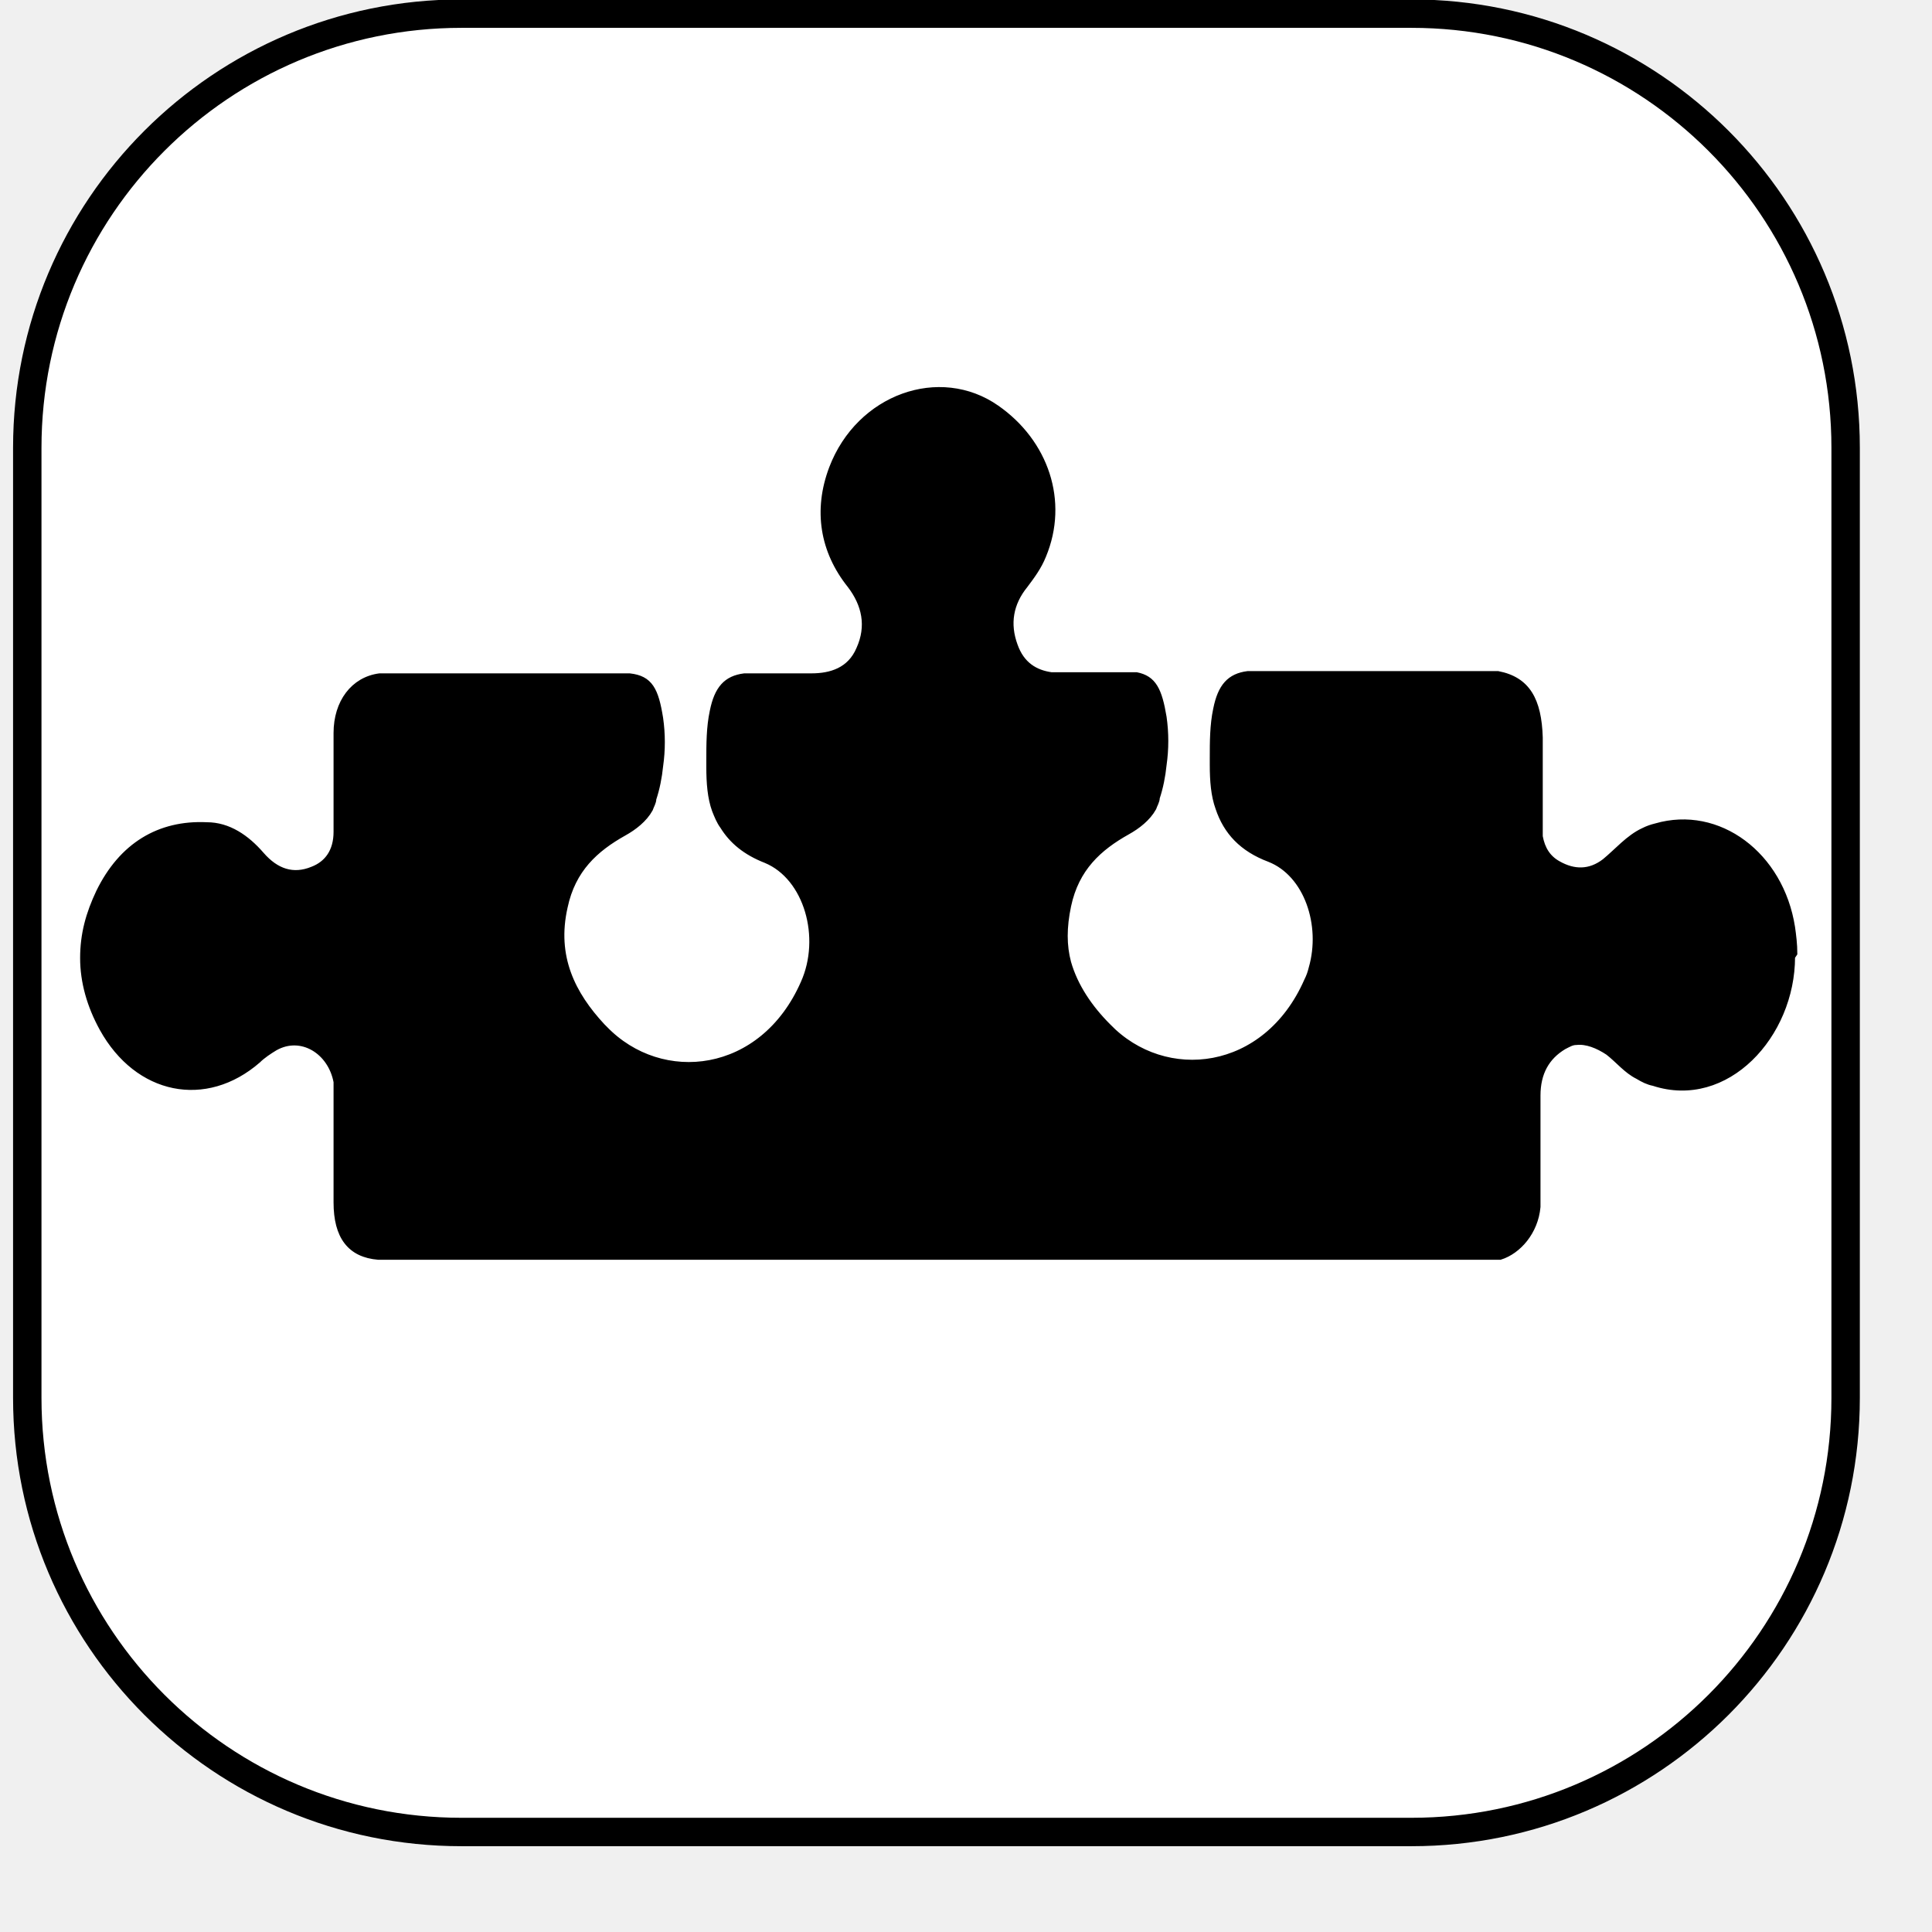
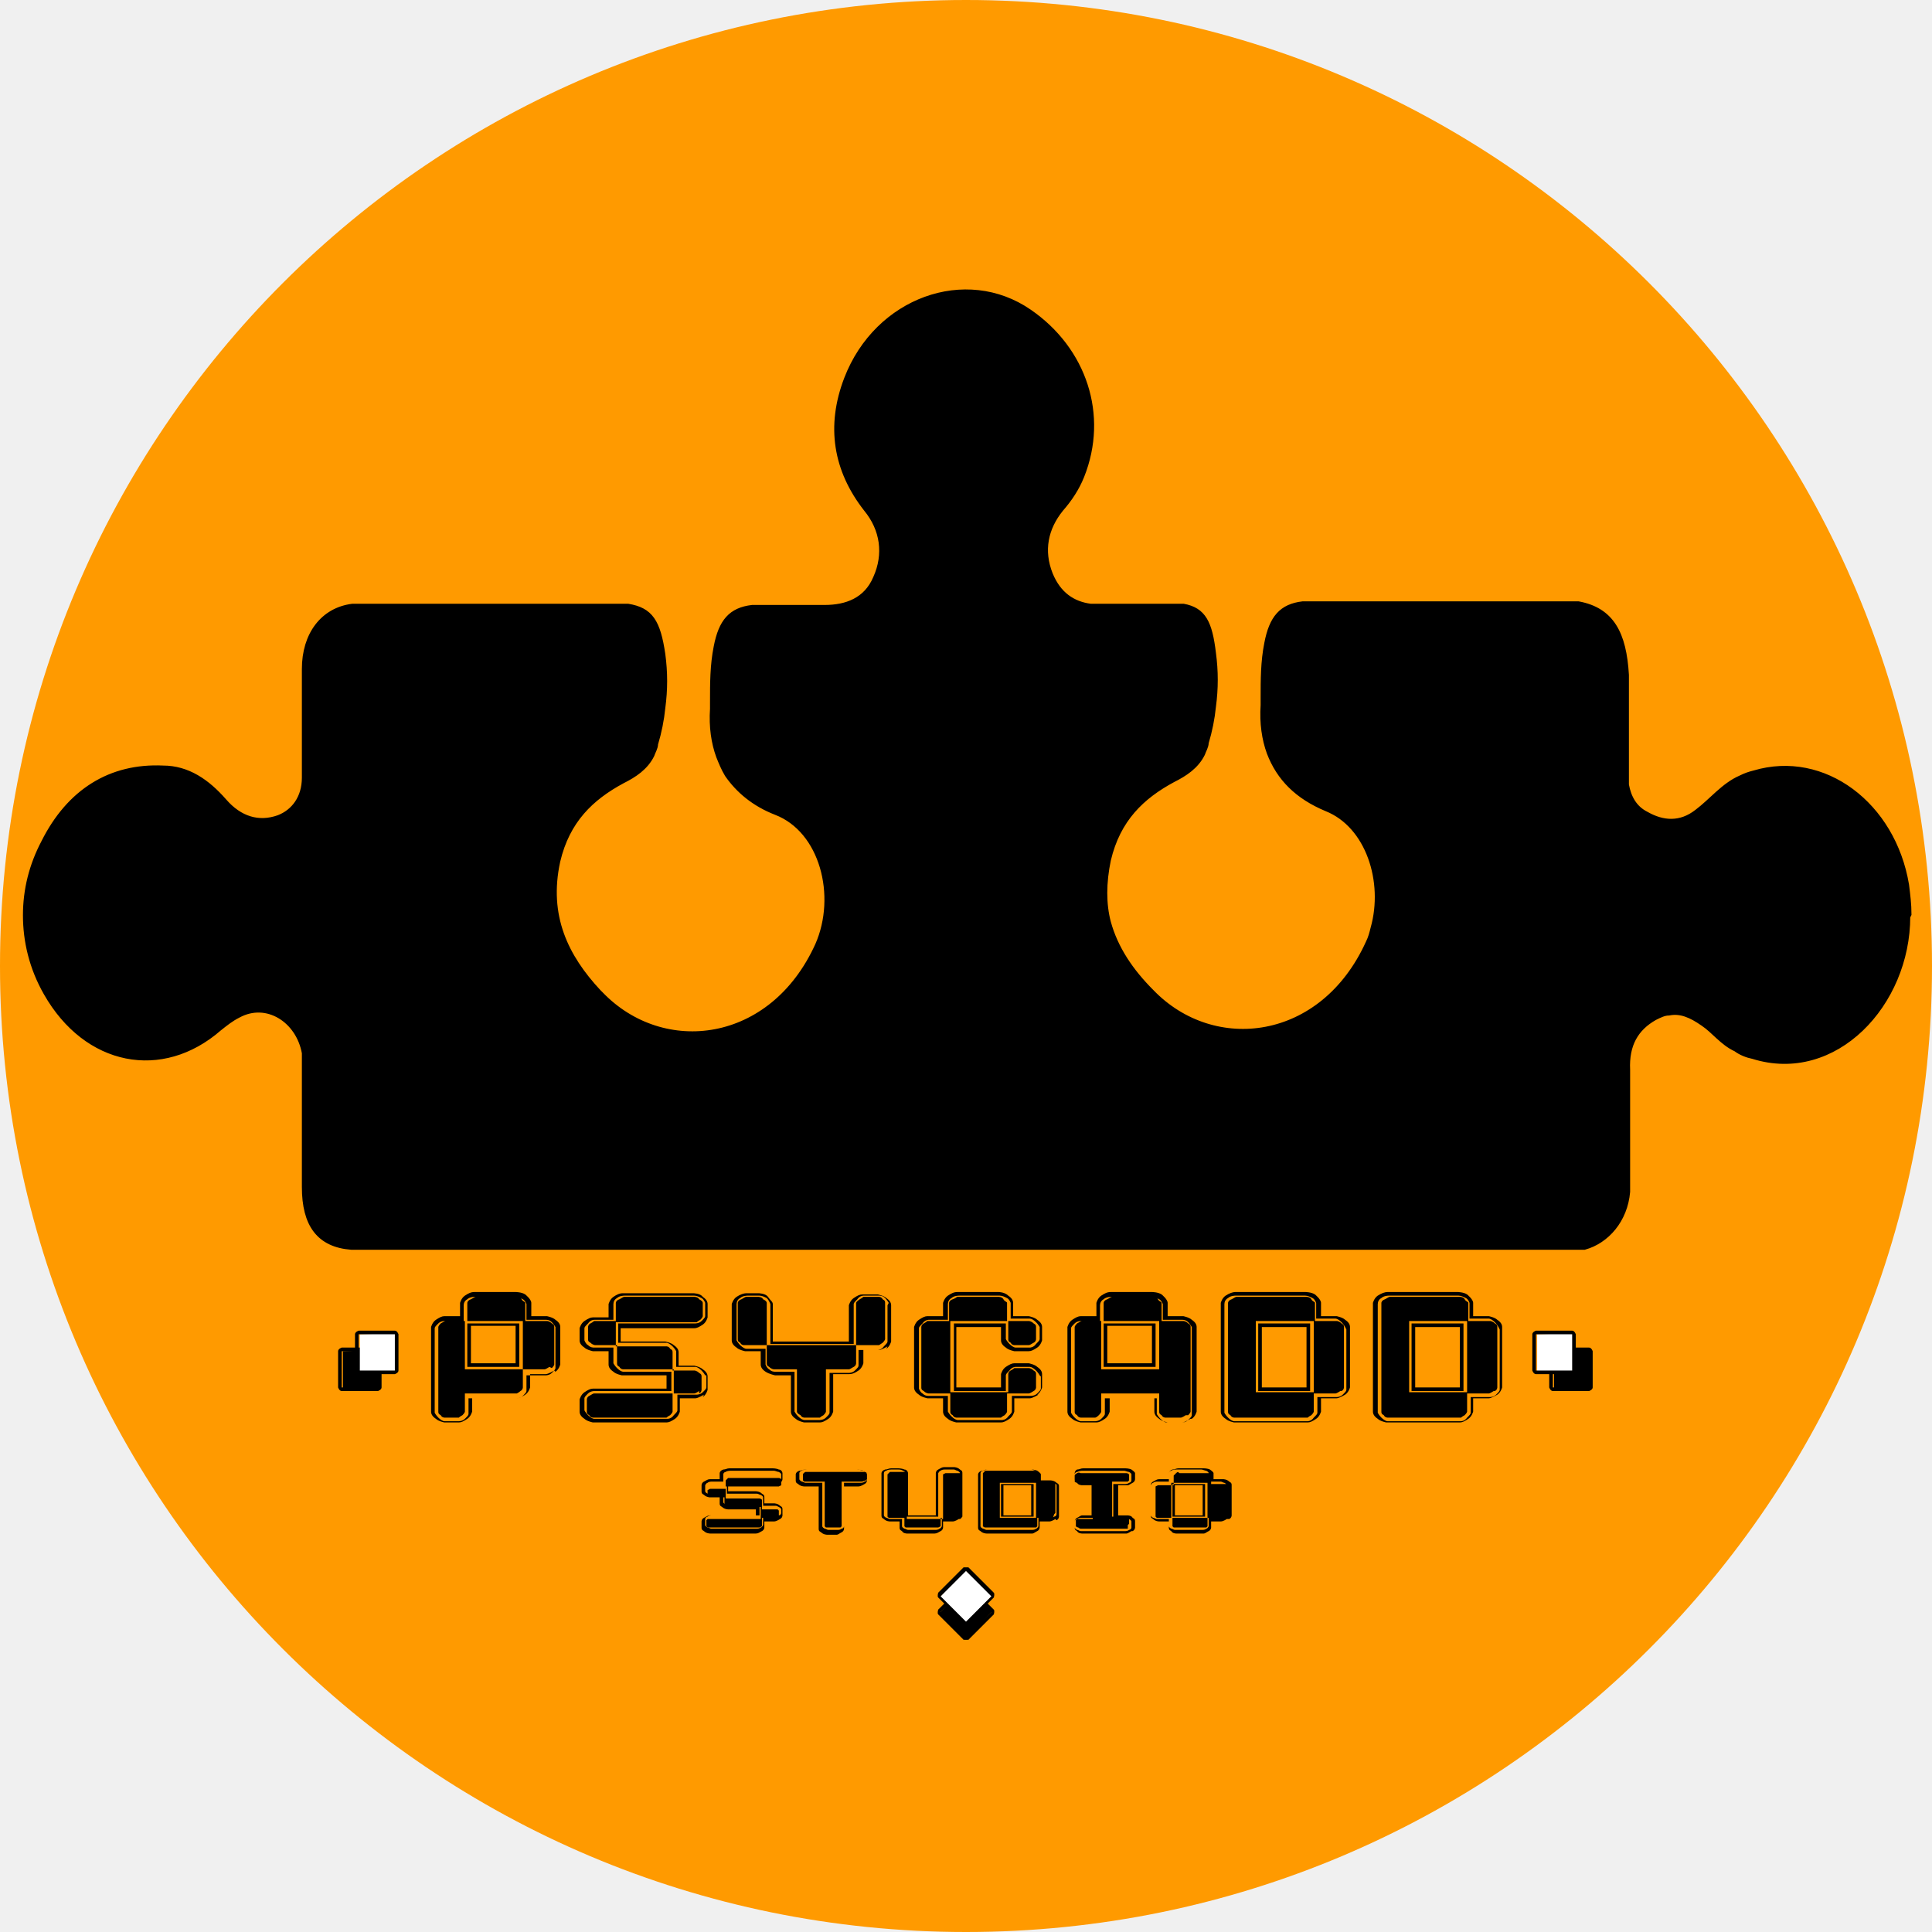
- <svg xmlns="http://www.w3.org/2000/svg" id="Layer_1" data-name="Layer 1" viewBox="312 0 17 17">
+ <svg xmlns="http://www.w3.org/2000/svg" id="Layer_1" data-name="Layer 1" viewBox="0 0 16 16">
  <defs>
    <style>
      .cls-1 {
-         stroke-width: .05px;
-       }
- 
-       .cls-1, .cls-2 {
-         stroke: #000;
-         stroke-miterlimit: 10;
+         fill: #fff;
      }

      .cls-2 {
-         fill: #fff;
-         stroke-width: .25px;
+         stroke: #000;
+         stroke-miterlimit: 10;
+         stroke-width: .06px;
+       }
+ 
+       .cls-3 {
+         fill: #ff9a00;
      }
    </style>
  </defs>
-   <rect class="cls-2" x="312.24" y=".12" width="16" height="16" rx="3.82" ry="3.82" />
-   <path class="cls-1" d="M327.77,8.42c0,.69-.58,1.32-1.22,1.11-.05-.01-.09-.03-.14-.06-.1-.05-.17-.14-.26-.21-.09-.06-.19-.1-.28-.09-.04,0-.07.02-.11.04-.15.09-.23.23-.23.43,0,.07,0,.14,0,.22v.67s0,0,0,.01c0,.03,0,.05,0,.08h0s0,0,0,0c-.02.22-.17.39-.33.44h-9.87c-.25-.02-.37-.18-.37-.48,0-.21,0-.43,0-.64,0-.11,0-.23,0-.34,0-.03,0-.06,0-.08-.05-.27-.31-.43-.54-.3-.05.03-.11.07-.15.11-.46.4-1.06.28-1.37-.28-.11-.2-.17-.41-.17-.62s.05-.39.14-.58c.2-.41.53-.61.95-.59.19,0,.35.11.48.26.13.15.28.2.45.13.13-.05.21-.16.21-.33,0-.02,0-.04,0-.05,0-.05,0-.09,0-.14,0-.13,0-.25,0-.38,0-.1,0-.2,0-.3,0-.27.15-.47.38-.5h2.2c.18.02.23.12.27.37.02.14.02.28,0,.42-.01.1-.03.2-.06.29,0,.03-.02.06-.03.09-.05.09-.14.16-.23.21-.25.14-.45.32-.52.65-.1.44.07.77.33,1.05,0,0,.01.01.02.02.5.52,1.39.42,1.75-.4.18-.4.03-.93-.33-1.08-.18-.07-.3-.17-.38-.3-.03-.04-.05-.09-.07-.14-.04-.11-.05-.24-.05-.38,0-.02,0-.04,0-.06,0-.14,0-.29.03-.43.04-.2.12-.29.28-.31.02,0,.03,0,.05,0,.18,0,.36,0,.54,0,.17,0,.34-.05.42-.24.09-.2.05-.39-.08-.56-.24-.3-.3-.66-.16-1.03.24-.63.95-.88,1.45-.53.43.3.61.82.41,1.3-.04.1-.1.18-.16.26-.13.16-.16.34-.09.53.06.17.18.24.32.26.02,0,.05,0,.07,0,.05,0,.09,0,.14,0,.18,0,.36,0,.54,0,.15.03.2.13.24.37.02.14.02.28,0,.42-.01.1-.03.2-.06.29,0,.03-.02.06-.03.09-.05.09-.14.16-.23.21-.25.14-.45.32-.52.65-.04.19-.04.35,0,.5.06.21.19.4.35.56.5.52,1.39.42,1.75-.4.02-.04.03-.07.04-.11.11-.38-.04-.83-.37-.96-.24-.09-.38-.24-.45-.45-.04-.11-.05-.24-.05-.38,0-.02,0-.04,0-.06,0-.14,0-.29.03-.43.04-.2.12-.29.28-.31h2.2c.26.05.36.23.37.56v.58s0,.03,0,.04c0,.05,0,.09,0,.14,0,.04,0,.08,0,.11.02.11.07.19.16.24.14.08.28.08.41-.02.11-.09.21-.21.34-.27.04-.02.07-.03.11-.04.55-.16,1.1.25,1.2.89.01.07.02.15.02.23Z" />
+   <circle class="cls-3" cx="8" cy="8" r="8" />
+   <g>
+     <g>
+       <path d="M2.84,11.5v-.31s.3-.01.3-.01v.31s0,.01,0,.01h-.3Z" />
+       <path d="M3.13,11.19v.3h-.3v-.3h.3M3.13,11.16h-.3s-.03.01-.03.03v.3s.01.03.03.03h.3s.03-.01.03-.03v-.3s-.01-.03-.03-.03h0Z" />
+     </g>
+     <g>
+       <polygon points="7.99 13.57 7.78 13.36 7.99 13.13 8.22 13.34 8.01 13.57 8 13.58 7.99 13.57" />
+       <path d="M8,13.14l.21.21-.21.21-.21-.21.21-.21M8,13.12s-.01,0-.02,0l-.21.21s-.01.03,0,.04l.21.21s.01,0,.02,0,.01,0,.02,0l.21-.21s.01-.03,0-.04l-.21-.21s-.01,0-.02,0h0Z" />
+     </g>
+     <g>
+       <path d="M12.87,11.5v-.31s.3-.01.3-.01v.31s0,.01,0,.01h-.3Z" />
+       <path d="M13.16,11.19v.3h-.3v-.3h.3M13.16,11.16h-.3s-.03.01-.03.03v.3s.01.03.03.03h.3s.03-.01.03-.03v-.3s-.01-.03-.03-.03h0Z" />
+     </g>
+     <g>
+       <path class="cls-1" d="M2.98,11.36v-.31s.3-.01.3-.01v.31s0,.01,0,.01h-.3Z" />
+       <path d="M3.27,11.05v.3h-.3v-.3h.3M3.27,11.02h-.3s-.03.01-.03.03v.3s.01.03.03.03h.3s.03-.01.03-.03v-.3s-.01-.03-.03-.03h0Z" />
+     </g>
+     <g>
+       <polygon class="cls-1" points="7.99 13.43 7.78 13.23 7.99 13 8.22 13.21 8.01 13.43 8 13.44 7.99 13.43" />
+       <path d="M8,13.01l.21.21-.21.21-.21-.21.21-.21M8,12.98s-.01,0-.02,0l-.21.21s-.01.03,0,.04l.21.21s.01,0,.02,0,.01,0,.02,0l.21-.21s.01-.03,0-.04l-.21-.21s-.01,0-.02,0h0Z" />
+     </g>
+     <g>
+       <path class="cls-1" d="M12.73,11.36v-.31s.3-.01.3-.01v.31s0,.01,0,.01h-.3Z" />
+       <path d="M13.02,11.05v.3h-.3v-.3h.3M13.02,11.02h-.3s-.03.01-.03.03v.3s.01.03.03.03h.3s.03-.01.03-.03v-.3s-.01-.03-.03-.03h0Z" />
+     </g>
+     <path class="cls-2" d="M15.79,7.59c0,.72-.6,1.36-1.27,1.15-.05-.01-.1-.03-.14-.06-.11-.05-.18-.15-.27-.21-.1-.07-.19-.11-.29-.09-.04,0-.08.02-.12.04-.16.09-.24.23-.23.44,0,.07,0,.15,0,.22v.7s0,0,0,.01c0,.03,0,.05,0,.08h0s0,0,0,0c-.02.23-.17.4-.35.45H2.91c-.26-.02-.38-.18-.38-.49,0-.22,0-.44,0-.66,0-.12,0-.24,0-.36,0-.03,0-.06,0-.09-.05-.28-.32-.45-.56-.32-.06.03-.11.07-.16.11-.47.41-1.09.29-1.42-.29-.12-.21-.17-.43-.17-.64s.05-.41.15-.6c.21-.42.55-.63.98-.61.2,0,.36.11.5.27.13.15.29.2.46.14.13-.05.22-.17.22-.34,0-.02,0-.04,0-.06,0-.05,0-.1,0-.14,0-.13,0-.26,0-.39,0-.1,0-.21,0-.31,0-.28.15-.48.39-.51h2.28c.18.03.24.12.28.39.02.15.02.29,0,.44-.01.1-.03.2-.06.3,0,.03-.02.06-.03.09-.05.1-.14.16-.24.21-.26.14-.46.33-.54.67-.1.46.07.8.34,1.09,0,0,.01.01.02.02.52.54,1.43.43,1.81-.41.18-.41.04-.96-.35-1.11-.18-.07-.31-.18-.4-.31-.03-.05-.05-.1-.07-.15-.04-.11-.06-.24-.05-.39,0-.02,0-.04,0-.06,0-.15,0-.3.03-.45.04-.21.12-.3.29-.32.02,0,.03,0,.05,0,.18,0,.37,0,.55,0,.18,0,.35-.06.43-.25.09-.2.06-.41-.08-.58-.25-.32-.31-.68-.16-1.07.25-.65.98-.91,1.5-.55.45.31.63.85.43,1.35-.04.1-.1.19-.17.27-.13.16-.17.35-.09.55.07.17.19.25.34.27.02,0,.05,0,.08,0,.05,0,.09,0,.14,0,.19,0,.37,0,.55,0,.16.03.21.13.24.38.02.15.02.29,0,.44-.01.1-.03.2-.06.3,0,.03-.02.06-.03.09-.05.1-.14.16-.24.21-.26.14-.46.33-.54.67-.04.19-.04.37,0,.52.06.22.19.41.36.58.52.54,1.43.43,1.81-.41.02-.04.03-.08.04-.12.11-.39-.04-.86-.39-1-.24-.1-.39-.25-.47-.46-.04-.11-.06-.24-.05-.39,0-.02,0-.04,0-.06,0-.15,0-.3.03-.45.04-.21.12-.3.29-.32h2.28c.27.05.37.24.39.58v.6s0,.03,0,.04c0,.05,0,.1,0,.15,0,.04,0,.08,0,.12.02.11.07.2.17.25.14.08.29.09.43-.02.12-.09.22-.22.36-.28.04-.02.07-.03.11-.04.57-.17,1.14.26,1.25.92.01.08.02.16.02.24Z" />
+     <path d="M4.59,11.35s-.05.03-.07.03h-.13v.11s-.01.04-.04.06c-.03.02-.05.03-.07.03h-.37v.11s-.01.04-.04.06c-.03.02-.05.03-.07.03h-.12s-.05-.01-.07-.03c-.03-.02-.04-.04-.04-.06v-.7s.01-.04.04-.06c.03-.02.05-.03.07-.03h.13v-.11s.01-.04.04-.06c.03-.02.05-.03.08-.03h.34s.05,0,.08.02h0s.05.04.05.07v.11h.13s.05.01.07.03c.03.02.04.04.04.06v.31s-.01.04-.04.06ZM4.6,10.99s-.01-.02-.03-.04c-.02-.02-.04-.02-.05-.02h-.16v-.13s-.01-.03-.03-.04c-.02-.01-.04-.02-.06-.02h-.34s-.04,0-.06.02c-.02.01-.03.03-.03.05v.13h-.16s-.03,0-.05.02c-.02.02-.03.03-.03.04v.7s.01.02.03.04c.02.02.04.03.05.03h.12s.03,0,.05-.02c.02-.02.03-.03.03-.04v-.13h.4s.03,0,.05-.02c.02-.02.03-.03.03-.04v-.13h.16s.03,0,.05-.02c.02-.02.03-.03.03-.04v-.31ZM4.55,11.32s-.03.02-.04.02h-.18v.15s0,.02-.02.03c-.01.01-.03.02-.03.02h-.43v.15s0,.01-.02.03c-.02.01-.03.02-.03.02h-.12s-.02,0-.03-.02c-.02-.01-.02-.02-.02-.03v-.7s0-.01.02-.03c.02-.01.03-.02.04-.02h.18v-.15s0-.02.03-.03c.02-.01.03-.02.04-.02h.34s.03,0,.04.02.03.02.03.03v.15h.18s.02,0,.04.02c.02.01.02.02.02.03v.31s0,.01-.02.03ZM4.33,10.94h-.48v.4h.48v-.4ZM3.87,10.96h.43v.36h-.43v-.36ZM3.9,11.29h.37v-.31h-.37v.31Z" />
+     <path d="M5.83,11.55s-.05.03-.07.03h-.13v.11s-.01.04-.04.06c-.03.02-.05.03-.07.03h-.61s-.05-.01-.07-.03c-.03-.02-.04-.04-.04-.06v-.1s.01-.04.04-.06c.03-.02.05-.03.07-.03h.61v-.11h-.37s-.05-.01-.07-.03c-.03-.02-.04-.04-.04-.06v-.11h-.13s-.05-.01-.07-.03c-.03-.02-.04-.04-.04-.06v-.1s.01-.04.04-.06c.03-.02.05-.03.07-.03h.13v-.11s.01-.04.04-.06c.03-.02.05-.03.08-.03h.58s.06,0,.08.03c.03.02.04.04.04.06v.11s-.01.04-.04.06c-.03.02-.05.03-.07.03h-.61v.11h.37s.05.01.07.03c.03.02.04.04.04.06v.11h.13s.05.01.07.03c.03.02.04.04.04.06v.11s-.01.04-.04.06ZM5.84,11.39s-.01-.02-.03-.04-.04-.03-.05-.03h-.16v-.13s-.01-.02-.03-.04c-.02-.02-.04-.03-.05-.03h-.4v-.16h.64s.03,0,.05-.02c.02-.02.03-.03.03-.04v-.11s-.01-.03-.03-.04c-.02-.01-.04-.02-.06-.02h-.58s-.04,0-.06.02c-.02.01-.03.03-.03.05v.13h-.16s-.03,0-.05.03c-.02.02-.03.03-.03.04v.1s.01.03.03.04c.02.02.04.02.05.02h.16v.13s.01.02.03.04c.02.02.04.03.05.03h.4v.16h-.64s-.03,0-.05.02c-.02.02-.03.03-.03.04v.1s.01.02.03.04c.02.02.04.03.05.03h.61s.03,0,.05-.03c.02-.02.03-.03.03-.04v-.13h.16s.03,0,.05-.02c.02-.02.03-.03.03-.04v-.1ZM5.79,11.52s-.03.02-.04.02h-.18v.15s0,.01-.02.03c-.02.01-.03.02-.03.02h-.61s-.02,0-.03-.02c-.02-.01-.02-.02-.02-.03v-.1s0-.02.02-.03c.02-.01.03-.02.04-.02h.66v-.2h-.42s-.02,0-.03-.02c-.02-.01-.02-.02-.02-.03v-.15h-.18s-.02,0-.04-.02c-.02-.01-.02-.02-.02-.03v-.1s0-.02.02-.03c.02-.01.03-.02.03-.02h.18v-.15s0-.02.03-.03c.02-.01.03-.02.04-.02h.58s.03,0,.04.02c.02.01.03.02.03.03v.11s0,.01-.02.03c-.02.01-.03.02-.03.02h-.67v.2h.42s.02,0,.03.02c.02.01.02.02.02.03v.15h.18s.02,0,.04.02c.02.01.02.02.02.03v.11s0,.02-.02.03Z" />
+     <path d="M7.35,11.15s-.05.03-.07.03h-.13v.11s-.01.04-.04.06c-.03.02-.05.03-.08.03h-.13v.31s-.01.04-.04.06c-.03.02-.05.03-.07.03h-.13s-.05-.01-.07-.03c-.03-.02-.04-.04-.04-.06v-.3h-.13s-.05-.01-.08-.03c-.03-.02-.04-.04-.04-.06v-.11h-.13s-.05-.01-.07-.03c-.03-.02-.04-.04-.04-.06v-.3s.01-.04.04-.06.06-.03.08-.03h.1s.06,0,.08.03.04.04.04.06v.31h.63v-.3s.01-.04.04-.06.05-.03.07-.03h.13s.05.01.07.03c.03.02.04.04.04.06v.3s-.01.04-.04.06ZM7.36,10.79s-.01-.02-.03-.04c-.02-.02-.04-.02-.05-.02h-.13s-.03,0-.05.03c-.02.02-.03.03-.03.04v.33h-.69v-.33s-.01-.03-.03-.05c-.02-.01-.04-.02-.06-.02h-.1s-.04,0-.06.02c-.02.01-.03.03-.03.05v.3s.01.02.03.04c.02.02.04.03.05.03h.16v.13s.01.03.03.04c.02.02.04.02.05.02h.16v.33s.01.02.03.04c.02.02.04.03.05.03h.13s.03,0,.05-.02c.02-.02.03-.03.03-.04v-.33h.16s.03,0,.05-.02c.02-.02.03-.03.03-.04v-.13h.16s.03,0,.05-.03c.02-.02.03-.03.03-.04v-.3ZM7.31,11.12s-.03.02-.03.02h-.19v.15s0,.02-.02.03c-.02.01-.03.02-.04.02h-.19v.35s0,.01-.02.03c-.02.01-.03.02-.03.02h-.13s-.02,0-.03-.02c-.02-.01-.03-.02-.03-.03v-.35h-.19s-.02,0-.04-.02c-.02-.01-.02-.02-.02-.03v-.15h-.19s-.02,0-.03-.02c-.02-.01-.02-.02-.02-.03v-.3s0-.02.03-.03c.02-.01.03-.02.04-.02h.1s.03,0,.04.02c.02.01.03.02.03.03v.35h.74v-.35s0-.01.03-.03c.02-.01.03-.02.03-.02h.13s.02,0,.03.02c.02.01.02.02.02.03v.3s0,.01-.02.03Z" />
+     <path d="M8.6,11.55s-.05.03-.07.03h-.13v.11s-.01.04-.04.06c-.03.02-.05.03-.07.03h-.37s-.05-.01-.07-.03c-.03-.02-.04-.04-.04-.06v-.11h-.13s-.05-.01-.07-.03c-.03-.02-.04-.04-.04-.06v-.5s.01-.04.04-.06c.03-.02.05-.03.07-.03h.13v-.11s.01-.04.04-.06c.03-.02.05-.03.08-.03h.34s.05,0,.08.03c.03.02.04.04.04.06v.11h.13s.05.01.07.03c.03.02.04.04.04.06v.11s-.01.04-.04.06-.05.03-.07.03h-.12s-.05-.01-.07-.03c-.03-.02-.04-.04-.04-.06v-.11h-.37v.5h.37v-.11s.01-.04.04-.06c.03-.02.05-.03.07-.03h.12s.05.01.07.03c.03.02.04.04.04.06v.11s-.01.04-.04.06ZM8.61,11.39s-.01-.02-.03-.04c-.02-.02-.04-.03-.05-.03h-.12s-.03,0-.05.03c-.02.02-.03.03-.03.04v.13h-.43v-.56h.43v.13s.01.02.03.04c.02.02.04.03.05.03h.12s.03,0,.05-.03c.02-.02.03-.03.03-.04v-.1s-.01-.02-.03-.04c-.02-.02-.04-.03-.05-.03h-.16v-.13s-.01-.03-.03-.04c-.02-.01-.04-.02-.06-.02h-.34s-.04,0-.06.02c-.02.01-.03.03-.03.05v.13h-.16s-.03,0-.05.03c-.02.02-.03.03-.03.04v.5s.01.03.03.04c.02.02.04.02.05.02h.16v.13s.01.02.03.04c.02.02.04.03.05.03h.37s.03,0,.05-.03c.02-.02.03-.03.03-.04v-.13h.16s.03,0,.05-.02c.02-.02.03-.03.03-.04v-.1ZM8.56,11.52s-.03.02-.04.02h-.18v.15s0,.01-.02.03c-.02.01-.03.02-.03.02h-.37s-.02,0-.03-.02c-.02-.01-.02-.02-.02-.03v-.15h-.18s-.02,0-.04-.02c-.02-.01-.02-.02-.02-.03v-.5s0-.02.02-.03c.02-.01.03-.02.03-.02h.18v-.15s0-.02.03-.03.03-.02.04-.02h.34s.03,0,.04.02.03.02.03.03v.15h.18s.02,0,.04.02c.02.01.02.02.02.03v.1s0,.02-.02.03c-.02.01-.03.02-.04.02h-.12s-.02,0-.03-.02c-.02-.01-.02-.02-.02-.03v-.15h-.48v.59h.48v-.15s0-.02.02-.03c.02-.01.03-.02.03-.02h.12s.02,0,.04.02c.02.01.02.02.02.03v.11s0,.02-.02.03Z" />
+     <path d="M9.86,11.75s-.05.03-.07.03h-.12s-.05-.01-.07-.03c-.03-.02-.04-.04-.04-.06v-.11h-.37v.11s-.01.04-.04.06c-.03.02-.05.03-.07.03h-.13s-.05-.01-.07-.03c-.03-.02-.04-.04-.04-.06v-.7s.01-.04.04-.06c.03-.02.05-.03.07-.03h.13v-.11s.01-.04.04-.06c.03-.02.05-.03.08-.03h.34s.05,0,.08.02h0s.05.04.05.07v.11h.13s.05.01.07.03c.03.02.04.04.04.06v.7s-.01.04-.04.06ZM9.87,10.99s-.01-.02-.03-.04c-.02-.02-.04-.02-.05-.02h-.16v-.13s-.01-.03-.03-.04c-.02-.01-.04-.02-.06-.02h-.34s-.04,0-.06.02c-.02.01-.03.03-.03.05v.13h-.16s-.03,0-.05.02c-.02.02-.03.03-.03.04v.7s.01.02.03.04c.02.02.04.03.05.03h.12s.03,0,.05-.02c.02-.02.03-.03.03-.04v-.13h.43v.13s.01.02.03.04c.02.02.04.03.05.03h.13s.03,0,.05-.02c.02-.02.03-.03.03-.04v-.7ZM9.82,11.72s-.03.02-.04.02h-.13s-.02,0-.03-.02c-.02-.01-.02-.02-.02-.03v-.15h-.48v.15s0,.01-.02.03-.03.02-.03.02h-.12s-.02,0-.03-.02c-.02-.01-.02-.02-.02-.03v-.7s0-.01.02-.03c.02-.01.03-.02.04-.02h.18v-.15s0-.02.03-.03c.02-.01.03-.02.04-.02h.34s.03,0,.04.02.03.02.03.03v.15h.18s.02,0,.04.02c.02.01.02.02.02.03v.7s0,.01-.02.03ZM9.6,10.94h-.48v.4h.48v-.4ZM9.14,10.96h.43v.36h-.43v-.36ZM9.17,11.29h.37v-.31h-.37v.31Z" />
+     <path d="M11.14,11.55s-.05.03-.07.03h-.13v.11s-.01.04-.04.06c-.03.02-.05.03-.07.03h-.61s-.05-.01-.07-.03c-.03-.02-.04-.04-.04-.06v-.9s.01-.04.04-.06c.03-.02.06-.03.08-.03h.58s.05,0,.08.02h0s.05.04.05.07v.11h.13s.05.01.07.03c.03.02.04.04.04.06v.5s-.01.04-.04.06ZM11.14,10.99s-.01-.02-.03-.04c-.02-.02-.04-.03-.05-.03h-.16v-.13s-.01-.03-.03-.04c-.02-.01-.04-.02-.06-.02h-.58s-.04,0-.06.02c-.02.01-.03.03-.03.05v.9s.01.02.03.04c.02.02.04.03.05.03h.61s.03,0,.05-.03c.02-.02.03-.03.03-.04v-.13h.16s.03,0,.05-.02c.02-.02.03-.03.03-.04v-.5ZM11.1,11.52s-.03.02-.04.02h-.18v.15s0,.01-.02.03c-.02.01-.03.02-.03.02h-.61s-.02,0-.03-.02c-.02-.01-.02-.02-.02-.03v-.9s0-.02.03-.03c.02-.01.03-.02.04-.02h.58s.03,0,.04.02.03.02.03.03v.15h.18s.02,0,.04.02c.02.01.02.02.02.03v.5s0,.02-.02.03ZM10.88,10.94h-.48v.59h.48v-.59ZM10.42,10.96h.43v.56h-.43v-.56ZM10.45,11.49h.37v-.5h-.37v.5Z" />
+     <path d="M12.4,11.55s-.05.03-.07.03h-.13v.11s-.01.04-.04.06c-.03.02-.05.03-.07.03h-.61s-.05-.01-.07-.03c-.03-.02-.04-.04-.04-.06v-.9s.01-.04.04-.06c.03-.02.06-.03.08-.03h.58s.05,0,.08.02h0s.05.04.05.07v.11h.13s.05.01.07.03c.03.02.04.04.04.06v.5s-.01.04-.04.06ZM12.41,10.99s-.01-.02-.03-.04c-.02-.02-.04-.03-.05-.03h-.16v-.13s-.01-.03-.03-.04c-.02-.01-.04-.02-.06-.02h-.58s-.04,0-.06.02c-.02.01-.03.03-.03.05v.9s.01.02.03.04c.02.02.04.03.05.03h.61s.03,0,.05-.03c.02-.02.03-.03.03-.04v-.13h.16s.03,0,.05-.02c.02-.02.03-.03.03-.04v-.5ZM12.37,11.52s-.03.02-.04.02h-.18v.15s0,.01-.02.03c-.02.01-.03.02-.03.02h-.61s-.02,0-.03-.02c-.02-.01-.02-.02-.02-.03v-.9s0-.02.03-.03c.02-.01.03-.02.04-.02h.58s.03,0,.04.02.03.02.03.03v.15h.18s.02,0,.04.02c.02.01.02.02.02.03v.5s0,.02-.02.03ZM12.15,10.94h-.48v.59h.48v-.59ZM11.69,10.96h.43v.56h-.43v-.56ZM11.72,11.49h.37v-.5h-.37v.5Z" />
+     <g>
+       <path d="M6.46,12.58s-.03.02-.05.02h-.08v.05s0,.02-.02.03c-.02.01-.03.02-.05.02h-.38s-.03,0-.05-.02c-.02-.01-.02-.02-.02-.03v-.05s0-.02.02-.03c.02-.01.03-.02.05-.02h.38v-.05h-.23s-.03,0-.05-.02c-.02-.01-.02-.02-.02-.03v-.05h-.08s-.03,0-.05-.02c-.02-.01-.02-.02-.02-.03v-.05s0-.02.02-.03c.02-.01.03-.02.05-.02h.08v-.05s0-.02.03-.03c.02,0,.03-.01.05-.01h.36s.03,0,.05.01c.02,0,.03.02.03.03v.05s0,.02-.02.03c-.02.01-.03.02-.05.02h-.38v.05h.23s.03,0,.05.02c.02.01.02.02.02.03v.05h.08s.03,0,.05.02c.02.01.02.02.02.03v.05s0,.02-.02.03ZM6.47,12.5s0-.01-.02-.02-.02-.01-.03-.01h-.1v-.07s0-.01-.02-.02c-.01,0-.02-.01-.03-.01h-.25v-.08h.4s.02,0,.03-.01c.01,0,.02-.01.02-.02v-.05s0-.01-.02-.02c-.01,0-.03-.01-.04-.01h-.36s-.03,0-.04.01c-.01,0-.02.01-.02.02v.06h-.1s-.02,0-.03.01c-.01,0-.02.02-.02.02v.05s0,.01.02.02c.01,0,.02.01.03.01h.1v.06s0,.01.02.02c.01,0,.02.01.03.01h.25v.08h-.4s-.02,0-.03.01c-.01,0-.02.01-.02.02v.05s0,.01.02.02c.01,0,.02.01.03.01h.38s.02,0,.03-.01c.01,0,.02-.02.02-.02v-.07h.1s.02,0,.03-.01c.01,0,.02-.01.02-.02v-.05ZM6.44,12.57s-.02,0-.02,0h-.11v.07s0,0-.02.01c-.01,0-.02,0-.02,0h-.38s-.01,0-.02,0c-.01,0-.02-.01-.02-.01v-.05s0,0,.01-.01c0,0,.02,0,.02,0h.42v-.1h-.26s-.01,0-.02,0c-.01,0-.02-.01-.02-.01v-.07h-.11s-.01,0-.02,0c0,0-.01-.01-.01-.01v-.05s0,0,.02-.01c.01,0,.02,0,.02,0h.11v-.07s0,0,.02-.02c.01,0,.02,0,.03,0h.36s.02,0,.03,0c.01,0,.02.01.02.01v.05s0,0-.02.01c-.01,0-.02,0-.02,0h-.42v.1h.26s.01,0,.02,0c.01,0,.02.01.02.01v.08h.11s.01,0,.02,0c0,0,.01.01.01.01v.05s0,0-.01.01Z" />
+       <path d="M7.16,12.29s-.03.02-.05.02h-.12v.35s0,.02-.02.03c-.02.01-.03.02-.04.02h-.08s-.03,0-.05-.02c-.02-.01-.02-.02-.02-.03v-.35h-.12s-.03,0-.05-.02c-.02-.01-.02-.02-.02-.03v-.05s0-.02.03-.03c.02,0,.03-.01.05-.01h.43s.03,0,.05.01h0s.03.02.03.03v.05s0,.02-.02.03ZM7.17,12.2s0-.01-.02-.02c-.01,0-.03-.01-.04-.01h-.43s-.03,0-.04.01c-.01,0-.02.01-.02.02v.05s0,.01.02.02c.01,0,.02.01.03.01h.14v.36s0,.01.02.02c.01,0,.02.01.03.01h.08s.02,0,.03-.01c.01,0,.02-.01.02-.02v-.36h.14s.02,0,.03-.01c.01,0,.02-.01.02-.02v-.05ZM7.14,12.27s-.02,0-.02,0h-.15v.37s0,0-.01.01c0,0-.02,0-.02,0h-.08s-.01,0-.02,0c0,0-.01-.01-.01-.01v-.37h-.15s-.01,0-.02,0c0,0-.01-.01-.01-.01v-.05s0-.01.02-.02c.01,0,.02,0,.03,0h.43s.02,0,.03,0c.01,0,.02.01.02.01v.05s0,0-.01.01Z" />
+       <path d="M7.94,12.58s-.03.02-.05.02h-.08v.05s0,.02-.02.03c-.02.01-.03.02-.05.02h-.23s-.03,0-.04-.02c-.02-.01-.02-.02-.02-.03v-.05h-.08s-.03,0-.05-.02c-.02-.01-.02-.02-.02-.03v-.35s0-.02.03-.03c.02,0,.03-.01.05-.01h.06s.03,0,.05.01c.02,0,.03.02.03.03v.35h.23v-.35s0-.02.02-.03c.02-.01.03-.02.05-.02h.08s.03,0,.05.02c.02.01.02.02.02.03v.35s0,.02-.02.03ZM7.95,12.2s0-.01-.02-.02c-.01,0-.02-.01-.03-.01h-.08s-.02,0-.03.01c-.01,0-.02.02-.02.02v.36h-.27v-.36s0-.01-.02-.02-.03-.01-.04-.01h-.06s-.03,0-.04.01c-.01,0-.02.01-.02.02v.35s0,.01.02.02c.01,0,.02.01.03.01h.1v.06s0,.01.02.02c.01,0,.02.01.03.01h.23s.02,0,.03-.01c.01,0,.02-.02.02-.02v-.07h.1s.02,0,.03-.01c.01,0,.02-.01.02-.02v-.35ZM7.92,12.57s-.02,0-.02,0h-.11v.07s0,0-.02.01c-.01,0-.02,0-.02,0h-.23s-.01,0-.02,0c0,0-.01-.01-.01-.01v-.07h-.11s-.01,0-.02,0c0,0-.01-.01-.01-.01v-.35s0,0,.02-.02c.01,0,.02,0,.03,0h.06s.02,0,.03,0c.01,0,.02.01.02.02v.37h.3v-.37s0,0,.02-.01c.01,0,.02,0,.02,0h.08s.01,0,.02,0c.01,0,.02.01.02.01v.35s0,0-.01.01Z" />
+       <path d="M8.74,12.58s-.03.02-.05.02h-.08v.05s0,.02-.02.03c-.02.01-.03.02-.04.02h-.38s-.03,0-.05-.02c-.02-.01-.02-.02-.02-.03v-.44s0-.02.03-.03c.02,0,.03-.01.05-.01h.36s.03,0,.05.01h0s.03.02.03.03v.05h.08s.03,0,.05.02c.02.01.02.02.02.03v.25s0,.02-.02.03ZM8.75,12.3s0-.01-.02-.02c-.01,0-.02-.01-.03-.01h-.1v-.07s0-.01-.02-.02c-.01,0-.03-.01-.04-.01h-.36s-.03,0-.04.01c-.01,0-.02.01-.02.02v.44s0,.01.02.02c.01,0,.02.01.03.01h.38s.02,0,.03-.01c.01,0,.02-.02.02-.02v-.07h.1s.02,0,.03-.01c.01,0,.02-.01.02-.02v-.25ZM8.72,12.57s-.02,0-.02,0h-.11v.07s0,0-.01.01c0,0-.02,0-.02,0h-.38s-.01,0-.02,0c-.01,0-.02-.01-.02-.01v-.44s0,0,.02-.02c.01,0,.02,0,.03,0h.36s.02,0,.03,0,.02.01.02.01v.08h.11s.01,0,.02,0c0,0,.01.01.01.01v.25s0,0-.01.01ZM8.58,12.28h-.3v.29h.3v-.29ZM8.29,12.29h.27v.27h-.27v-.27ZM8.31,12.55h.23v-.25h-.23v.25Z" />
+       <path d="M9.37,12.68s-.03.02-.04.02h-.37s-.03,0-.04-.02c-.02-.01-.02-.02-.02-.03v-.05s0-.02.02-.03c.02-.01.03-.02.04-.02h.08v-.25h-.08s-.03,0-.04-.02c-.02-.01-.02-.02-.02-.03v-.05s0-.02.02-.03c.02,0,.03-.01.05-.01h.35s.03,0,.05.01h0s.03.02.03.03v.05s0,.02-.02.03c-.02.01-.03.02-.04.02h-.08v.25h.08s.03,0,.04.02c.02.01.02.02.02.03v.05s0,.02-.02.03ZM9.37,12.6s0-.01-.02-.02c-.01,0-.02-.01-.03-.01h-.1v-.28h.1s.02,0,.03-.01c.01,0,.02-.01.02-.02v-.05s0-.01-.02-.02c-.01,0-.03-.01-.04-.01h-.35s-.02,0-.04.01c-.01,0-.02.01-.02.02v.05s0,.01.02.02c.01,0,.02.01.03.01h.1v.28h-.1s-.02,0-.03.01c-.01,0-.02.01-.02.02v.05s0,.01.02.02c.01,0,.02.01.03.01h.37s.02,0,.03-.01c.01,0,.02-.01.02-.02v-.05ZM9.34,12.66s-.02,0-.02,0h-.37s-.01,0-.02-.01c-.01,0-.02-.01-.02-.01v-.05s0,0,.01-.01c0,0,.02,0,.02,0h.11v-.29h-.11s-.01,0-.02-.01c-.01,0-.02-.01-.02-.01v-.05s0-.01.02-.02.02,0,.03,0h.35s.02,0,.03,0c.01,0,.02.01.02.01v.05s0,0-.01.01c0,0-.02,0-.02,0h-.11v.29h.11s.01,0,.02,0c0,0,.01.01.01.01v.05s0,0-.01.01Z" />
+       <path d="M10.16,12.58s-.03.02-.05.02h-.08v.05s0,.02-.02.03c-.02.01-.03.02-.04.02h-.23s-.03,0-.04-.02c-.02-.01-.02-.02-.02-.03v-.05h-.08s-.03,0-.05-.02c-.02-.01-.02-.02-.02-.03v-.25s0-.02.02-.03c.02-.01.03-.02.05-.02h.08v-.05s0-.02.03-.03c.02,0,.03-.01.05-.01h.21s.03,0,.05.01h0s.03.02.03.03v.05h.08s.03,0,.05.02c.02.01.02.02.02.03v.25s0,.02-.02.03ZM10.16,12.3s0-.01-.02-.02c-.01,0-.02-.01-.03-.01h-.1v-.07s0-.01-.02-.02c-.01,0-.03-.01-.04-.01h-.21s-.03,0-.04.01c-.01,0-.02.01-.02.02v.07h-.1s-.02,0-.03.01c-.01,0-.02.02-.02.02v.25s0,.01.02.02c.01,0,.02.01.03.01h.1v.06s0,.01.02.02c.01,0,.02.01.03.01h.23s.02,0,.03-.01c.01,0,.02-.02.02-.02v-.07h.1s.02,0,.03-.01c.01,0,.02-.01.02-.02v-.25ZM10.13,12.57s-.02,0-.02,0h-.11v.07s0,0-.01.01c0,0-.02,0-.02,0h-.23s-.01,0-.02,0c0,0-.01-.01-.01-.01v-.07h-.11s-.01,0-.02,0c0,0-.01-.01-.01-.01v-.25s0,0,.02-.01c.01,0,.02,0,.02,0h.11v-.08s0,0,.02-.02.02,0,.03,0h.21s.02,0,.03,0,.02.01.02.01v.08h.11s.01,0,.02,0c0,0,.01.01.01.01v.25s0,0-.01.01ZM10,12.28h-.3v.29h.3v-.29ZM9.71,12.29h.27v.27h-.27v-.27ZM9.73,12.55h.23v-.25h-.23v.25Z" />
+     </g>
+   </g>
</svg>
